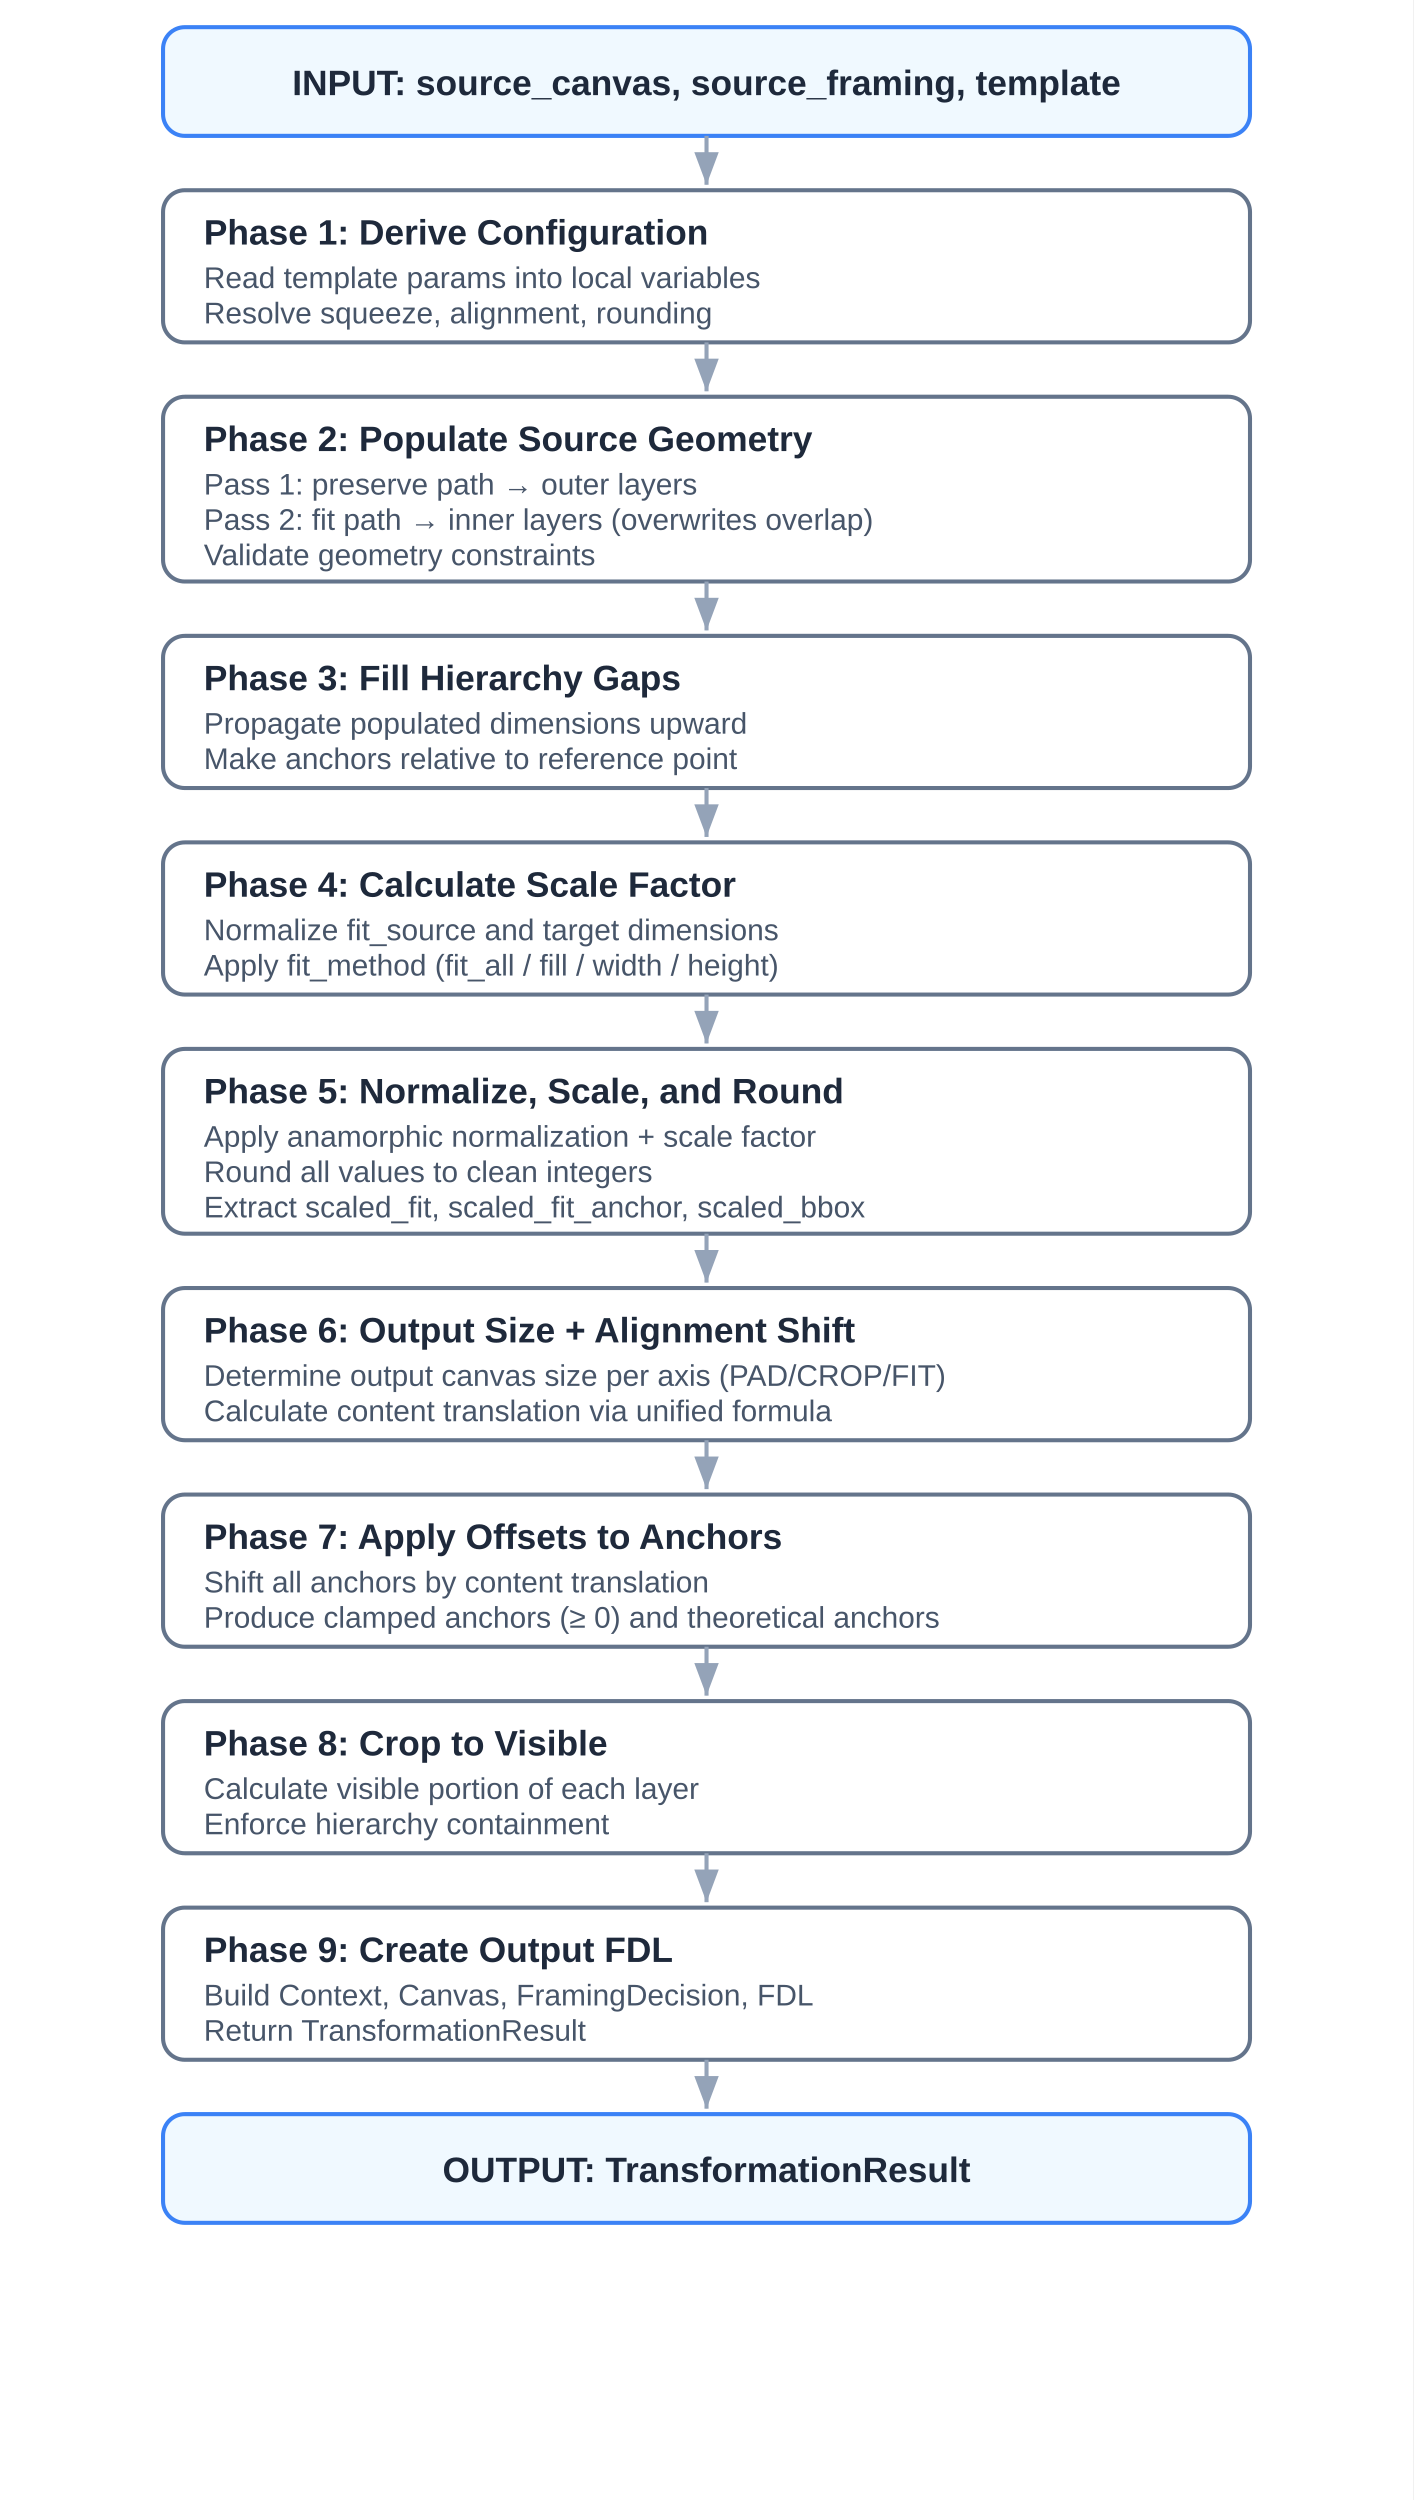
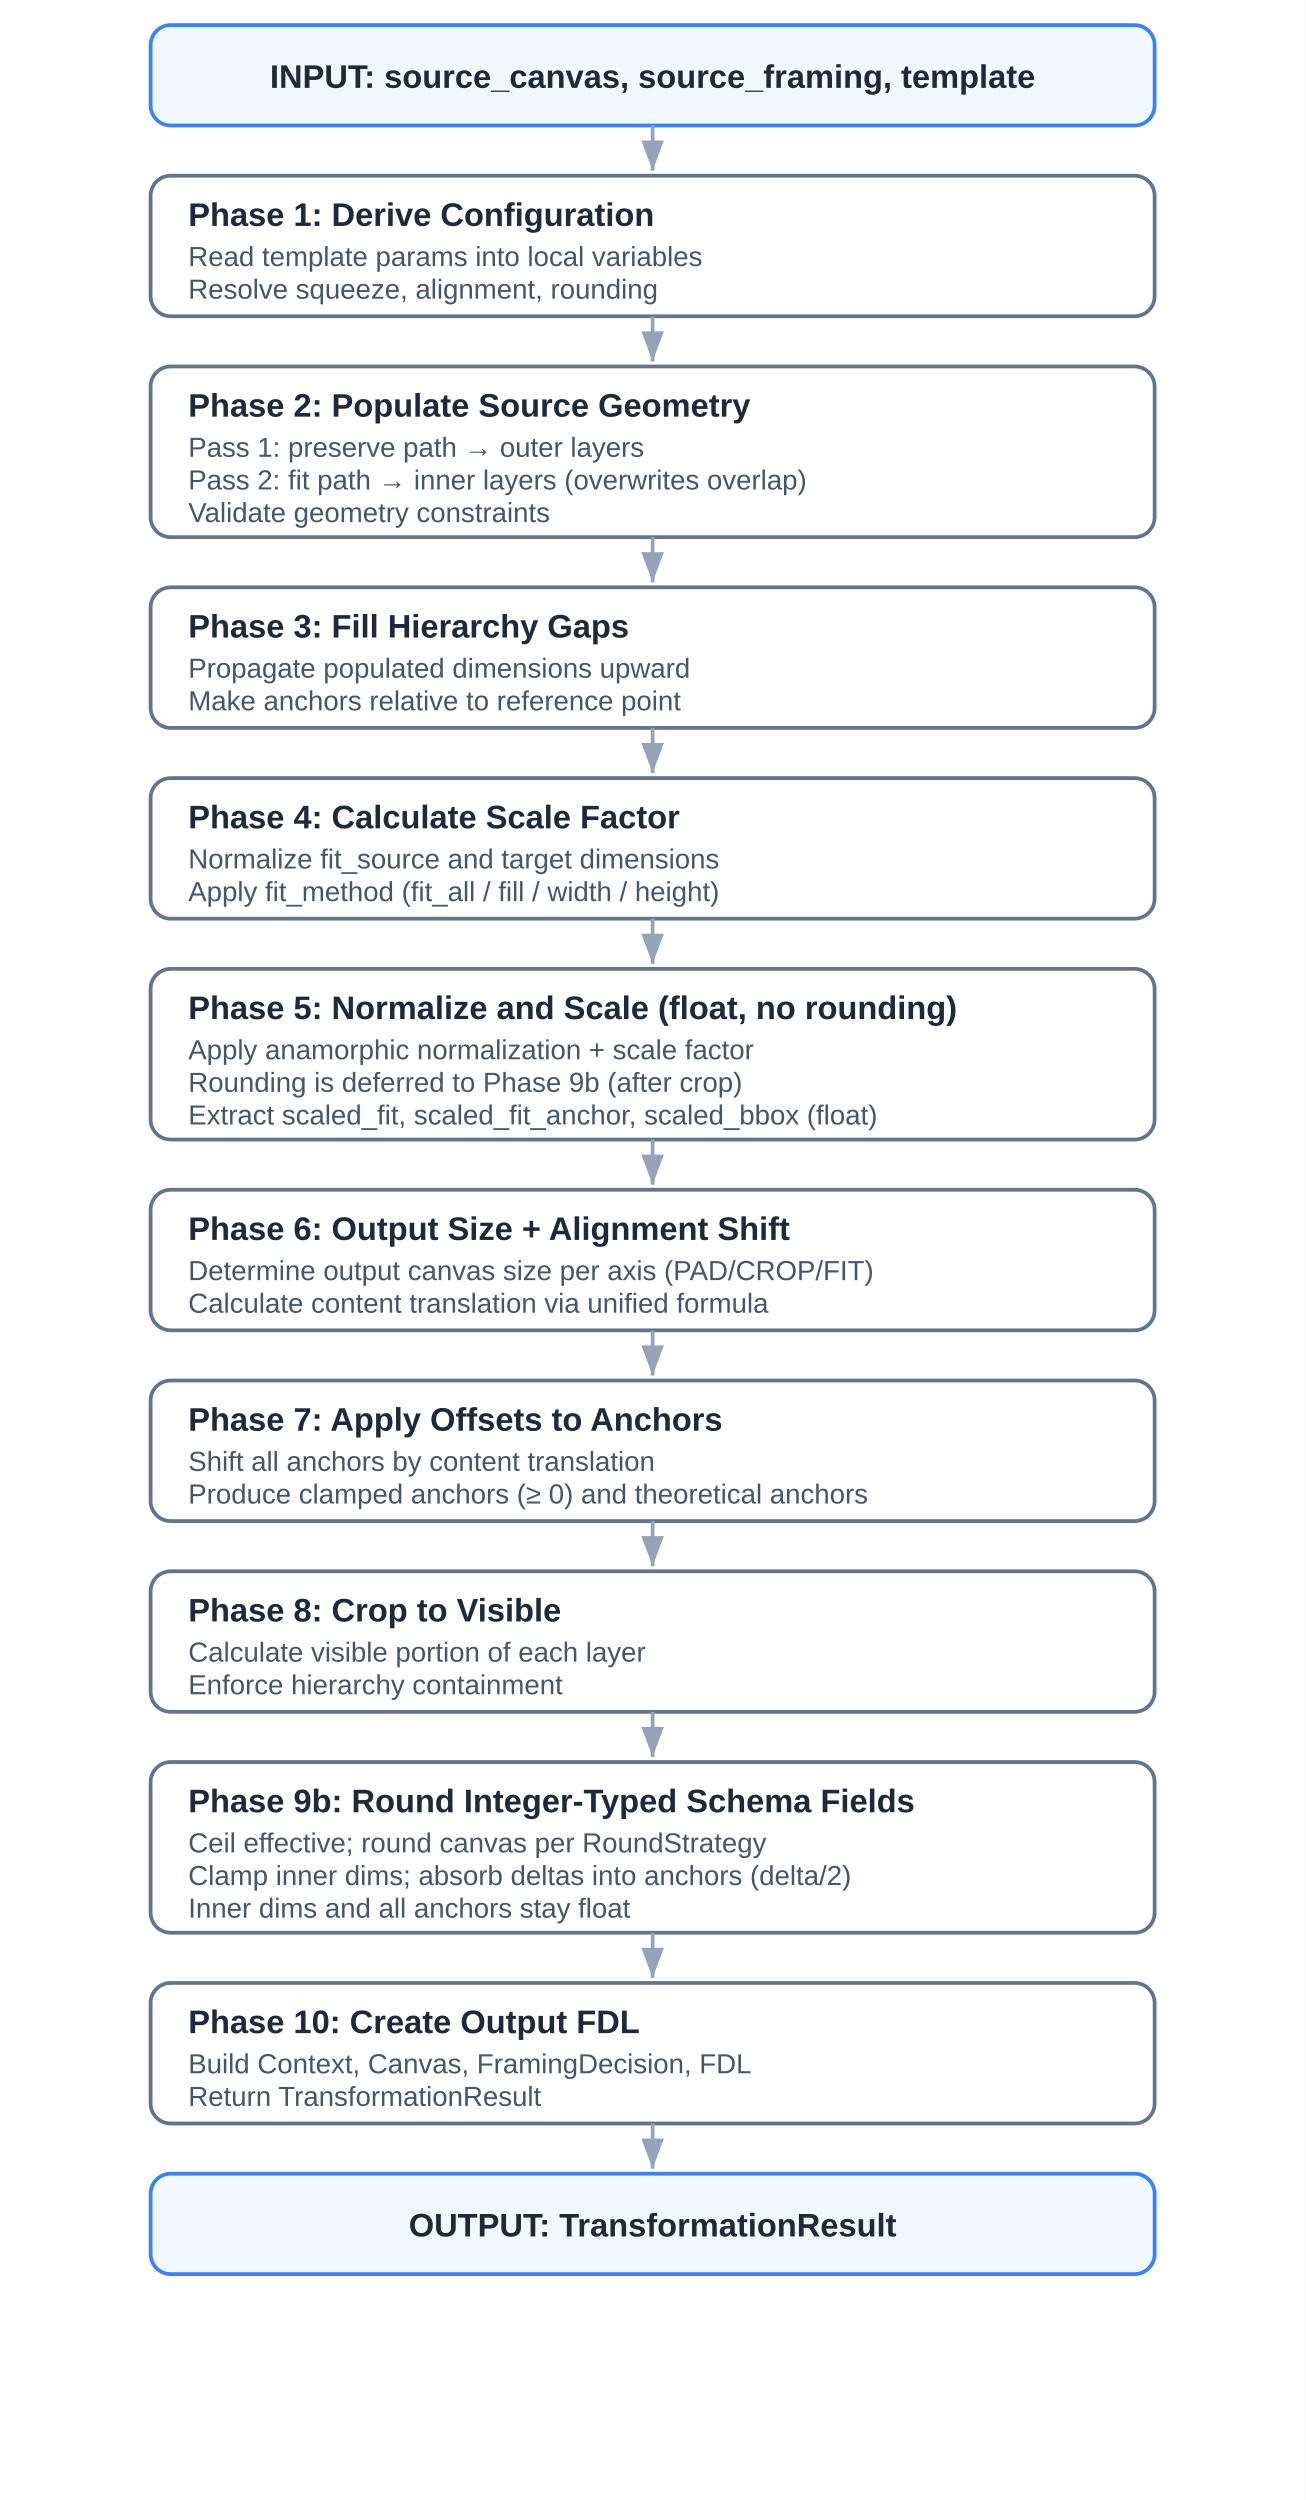
- <svg xmlns="http://www.w3.org/2000/svg" viewBox="0 0 520 920" font-family="'Segoe UI', 'Helvetica Neue', Arial, sans-serif" font-size="12">
+ <svg xmlns="http://www.w3.org/2000/svg" viewBox="0 0 520 996" font-family="'Segoe UI', 'Helvetica Neue', Arial, sans-serif" font-size="12">
  <defs>
    <style>
      .title { font-weight: 700; font-size: 13px; fill: #1E293B; }
      .desc  { fill: #475569; font-size: 11px; }
    </style>
    <marker id="arrowhead" markerWidth="8" markerHeight="6" refX="8" refY="3" orient="auto">
      <polygon points="0 0, 8 3, 0 6" fill="#94A3B8" />
    </marker>
  </defs>
-   <rect x="0" y="0" width="520" height="920" fill="#FFFFFF" />
+   <rect x="0" y="0" width="520" height="996" fill="#FFFFFF" />
  <rect x="60" y="10" width="400" height="40" rx="8" ry="8" fill="#F0F9FF" stroke="#3B82F6" stroke-width="1.5" />
  <text class="title" x="260" y="35" text-anchor="middle">INPUT: source_canvas, source_framing, template</text>
  <line x1="260" y1="50" x2="260" y2="68" stroke="#94A3B8" stroke-width="1.5" marker-end="url(#arrowhead)" />
  <rect x="60" y="70" width="400" height="56" rx="8" ry="8" fill="#FFFFFF" stroke="#64748B" stroke-width="1.5" />
  <text class="title" x="75" y="90">Phase 1: Derive Configuration</text>
  <text class="desc" x="75" y="106">Read template params into local variables</text>
  <text class="desc" x="75" y="119">Resolve squeeze, alignment, rounding</text>
  <line x1="260" y1="126" x2="260" y2="144" stroke="#94A3B8" stroke-width="1.5" marker-end="url(#arrowhead)" />
  <rect x="60" y="146" width="400" height="68" rx="8" ry="8" fill="#FFFFFF" stroke="#64748B" stroke-width="1.5" />
  <text class="title" x="75" y="166">Phase 2: Populate Source Geometry</text>
  <text class="desc" x="75" y="182">Pass 1: preserve path → outer layers</text>
  <text class="desc" x="75" y="195">Pass 2: fit path → inner layers (overwrites overlap)</text>
  <text class="desc" x="75" y="208">Validate geometry constraints</text>
  <line x1="260" y1="214" x2="260" y2="232" stroke="#94A3B8" stroke-width="1.5" marker-end="url(#arrowhead)" />
  <rect x="60" y="234" width="400" height="56" rx="8" ry="8" fill="#FFFFFF" stroke="#64748B" stroke-width="1.5" />
  <text class="title" x="75" y="254">Phase 3: Fill Hierarchy Gaps</text>
  <text class="desc" x="75" y="270">Propagate populated dimensions upward</text>
  <text class="desc" x="75" y="283">Make anchors relative to reference point</text>
  <line x1="260" y1="290" x2="260" y2="308" stroke="#94A3B8" stroke-width="1.5" marker-end="url(#arrowhead)" />
  <rect x="60" y="310" width="400" height="56" rx="8" ry="8" fill="#FFFFFF" stroke="#64748B" stroke-width="1.5" />
  <text class="title" x="75" y="330">Phase 4: Calculate Scale Factor</text>
  <text class="desc" x="75" y="346">Normalize fit_source and target dimensions</text>
  <text class="desc" x="75" y="359">Apply fit_method (fit_all / fill / width / height)</text>
  <line x1="260" y1="366" x2="260" y2="384" stroke="#94A3B8" stroke-width="1.5" marker-end="url(#arrowhead)" />
  <rect x="60" y="386" width="400" height="68" rx="8" ry="8" fill="#FFFFFF" stroke="#64748B" stroke-width="1.5" />
-   <text class="title" x="75" y="406">Phase 5: Normalize, Scale, and Round</text>
+   <text class="title" x="75" y="406">Phase 5: Normalize and Scale (float, no rounding)</text>
  <text class="desc" x="75" y="422">Apply anamorphic normalization + scale factor</text>
-   <text class="desc" x="75" y="435">Round all values to clean integers</text>
-   <text class="desc" x="75" y="448">Extract scaled_fit, scaled_fit_anchor, scaled_bbox</text>
+   <text class="desc" x="75" y="435">Rounding is deferred to Phase 9b (after crop)</text>
+   <text class="desc" x="75" y="448">Extract scaled_fit, scaled_fit_anchor, scaled_bbox (float)</text>
  <line x1="260" y1="454" x2="260" y2="472" stroke="#94A3B8" stroke-width="1.5" marker-end="url(#arrowhead)" />
  <rect x="60" y="474" width="400" height="56" rx="8" ry="8" fill="#FFFFFF" stroke="#64748B" stroke-width="1.5" />
  <text class="title" x="75" y="494">Phase 6: Output Size + Alignment Shift</text>
  <text class="desc" x="75" y="510">Determine output canvas size per axis (PAD/CROP/FIT)</text>
  <text class="desc" x="75" y="523">Calculate content translation via unified formula</text>
  <line x1="260" y1="530" x2="260" y2="548" stroke="#94A3B8" stroke-width="1.5" marker-end="url(#arrowhead)" />
  <rect x="60" y="550" width="400" height="56" rx="8" ry="8" fill="#FFFFFF" stroke="#64748B" stroke-width="1.5" />
  <text class="title" x="75" y="570">Phase 7: Apply Offsets to Anchors</text>
  <text class="desc" x="75" y="586">Shift all anchors by content translation</text>
  <text class="desc" x="75" y="599">Produce clamped anchors (≥ 0) and theoretical anchors</text>
  <line x1="260" y1="606" x2="260" y2="624" stroke="#94A3B8" stroke-width="1.5" marker-end="url(#arrowhead)" />
  <rect x="60" y="626" width="400" height="56" rx="8" ry="8" fill="#FFFFFF" stroke="#64748B" stroke-width="1.5" />
  <text class="title" x="75" y="646">Phase 8: Crop to Visible</text>
  <text class="desc" x="75" y="662">Calculate visible portion of each layer</text>
  <text class="desc" x="75" y="675">Enforce hierarchy containment</text>
  <line x1="260" y1="682" x2="260" y2="700" stroke="#94A3B8" stroke-width="1.5" marker-end="url(#arrowhead)" />
-   <rect x="60" y="702" width="400" height="56" rx="8" ry="8" fill="#FFFFFF" stroke="#64748B" stroke-width="1.5" />
-   <text class="title" x="75" y="722">Phase 9: Create Output FDL</text>
-   <text class="desc" x="75" y="738">Build Context, Canvas, FramingDecision, FDL</text>
-   <text class="desc" x="75" y="751">Return TransformationResult</text>
-   <line x1="260" y1="758" x2="260" y2="776" stroke="#94A3B8" stroke-width="1.5" marker-end="url(#arrowhead)" />
-   <rect x="60" y="778" width="400" height="40" rx="8" ry="8" fill="#F0F9FF" stroke="#3B82F6" stroke-width="1.5" />
-   <text class="title" x="260" y="803" text-anchor="middle">OUTPUT: TransformationResult</text>
+   <rect x="60" y="702" width="400" height="68" rx="8" ry="8" fill="#FFFFFF" stroke="#64748B" stroke-width="1.5" />
+   <text class="title" x="75" y="722">Phase 9b: Round Integer-Typed Schema Fields</text>
+   <text class="desc" x="75" y="738">Ceil effective; round canvas per RoundStrategy</text>
+   <text class="desc" x="75" y="751">Clamp inner dims; absorb deltas into anchors (delta/2)</text>
+   <text class="desc" x="75" y="764">Inner dims and all anchors stay float</text>
+   <line x1="260" y1="770" x2="260" y2="788" stroke="#94A3B8" stroke-width="1.5" marker-end="url(#arrowhead)" />
+   <rect x="60" y="790" width="400" height="56" rx="8" ry="8" fill="#FFFFFF" stroke="#64748B" stroke-width="1.5" />
+   <text class="title" x="75" y="810">Phase 10: Create Output FDL</text>
+   <text class="desc" x="75" y="826">Build Context, Canvas, FramingDecision, FDL</text>
+   <text class="desc" x="75" y="839">Return TransformationResult</text>
+   <line x1="260" y1="846" x2="260" y2="864" stroke="#94A3B8" stroke-width="1.5" marker-end="url(#arrowhead)" />
+   <rect x="60" y="866" width="400" height="40" rx="8" ry="8" fill="#F0F9FF" stroke="#3B82F6" stroke-width="1.5" />
+   <text class="title" x="260" y="891" text-anchor="middle">OUTPUT: TransformationResult</text>
</svg>
